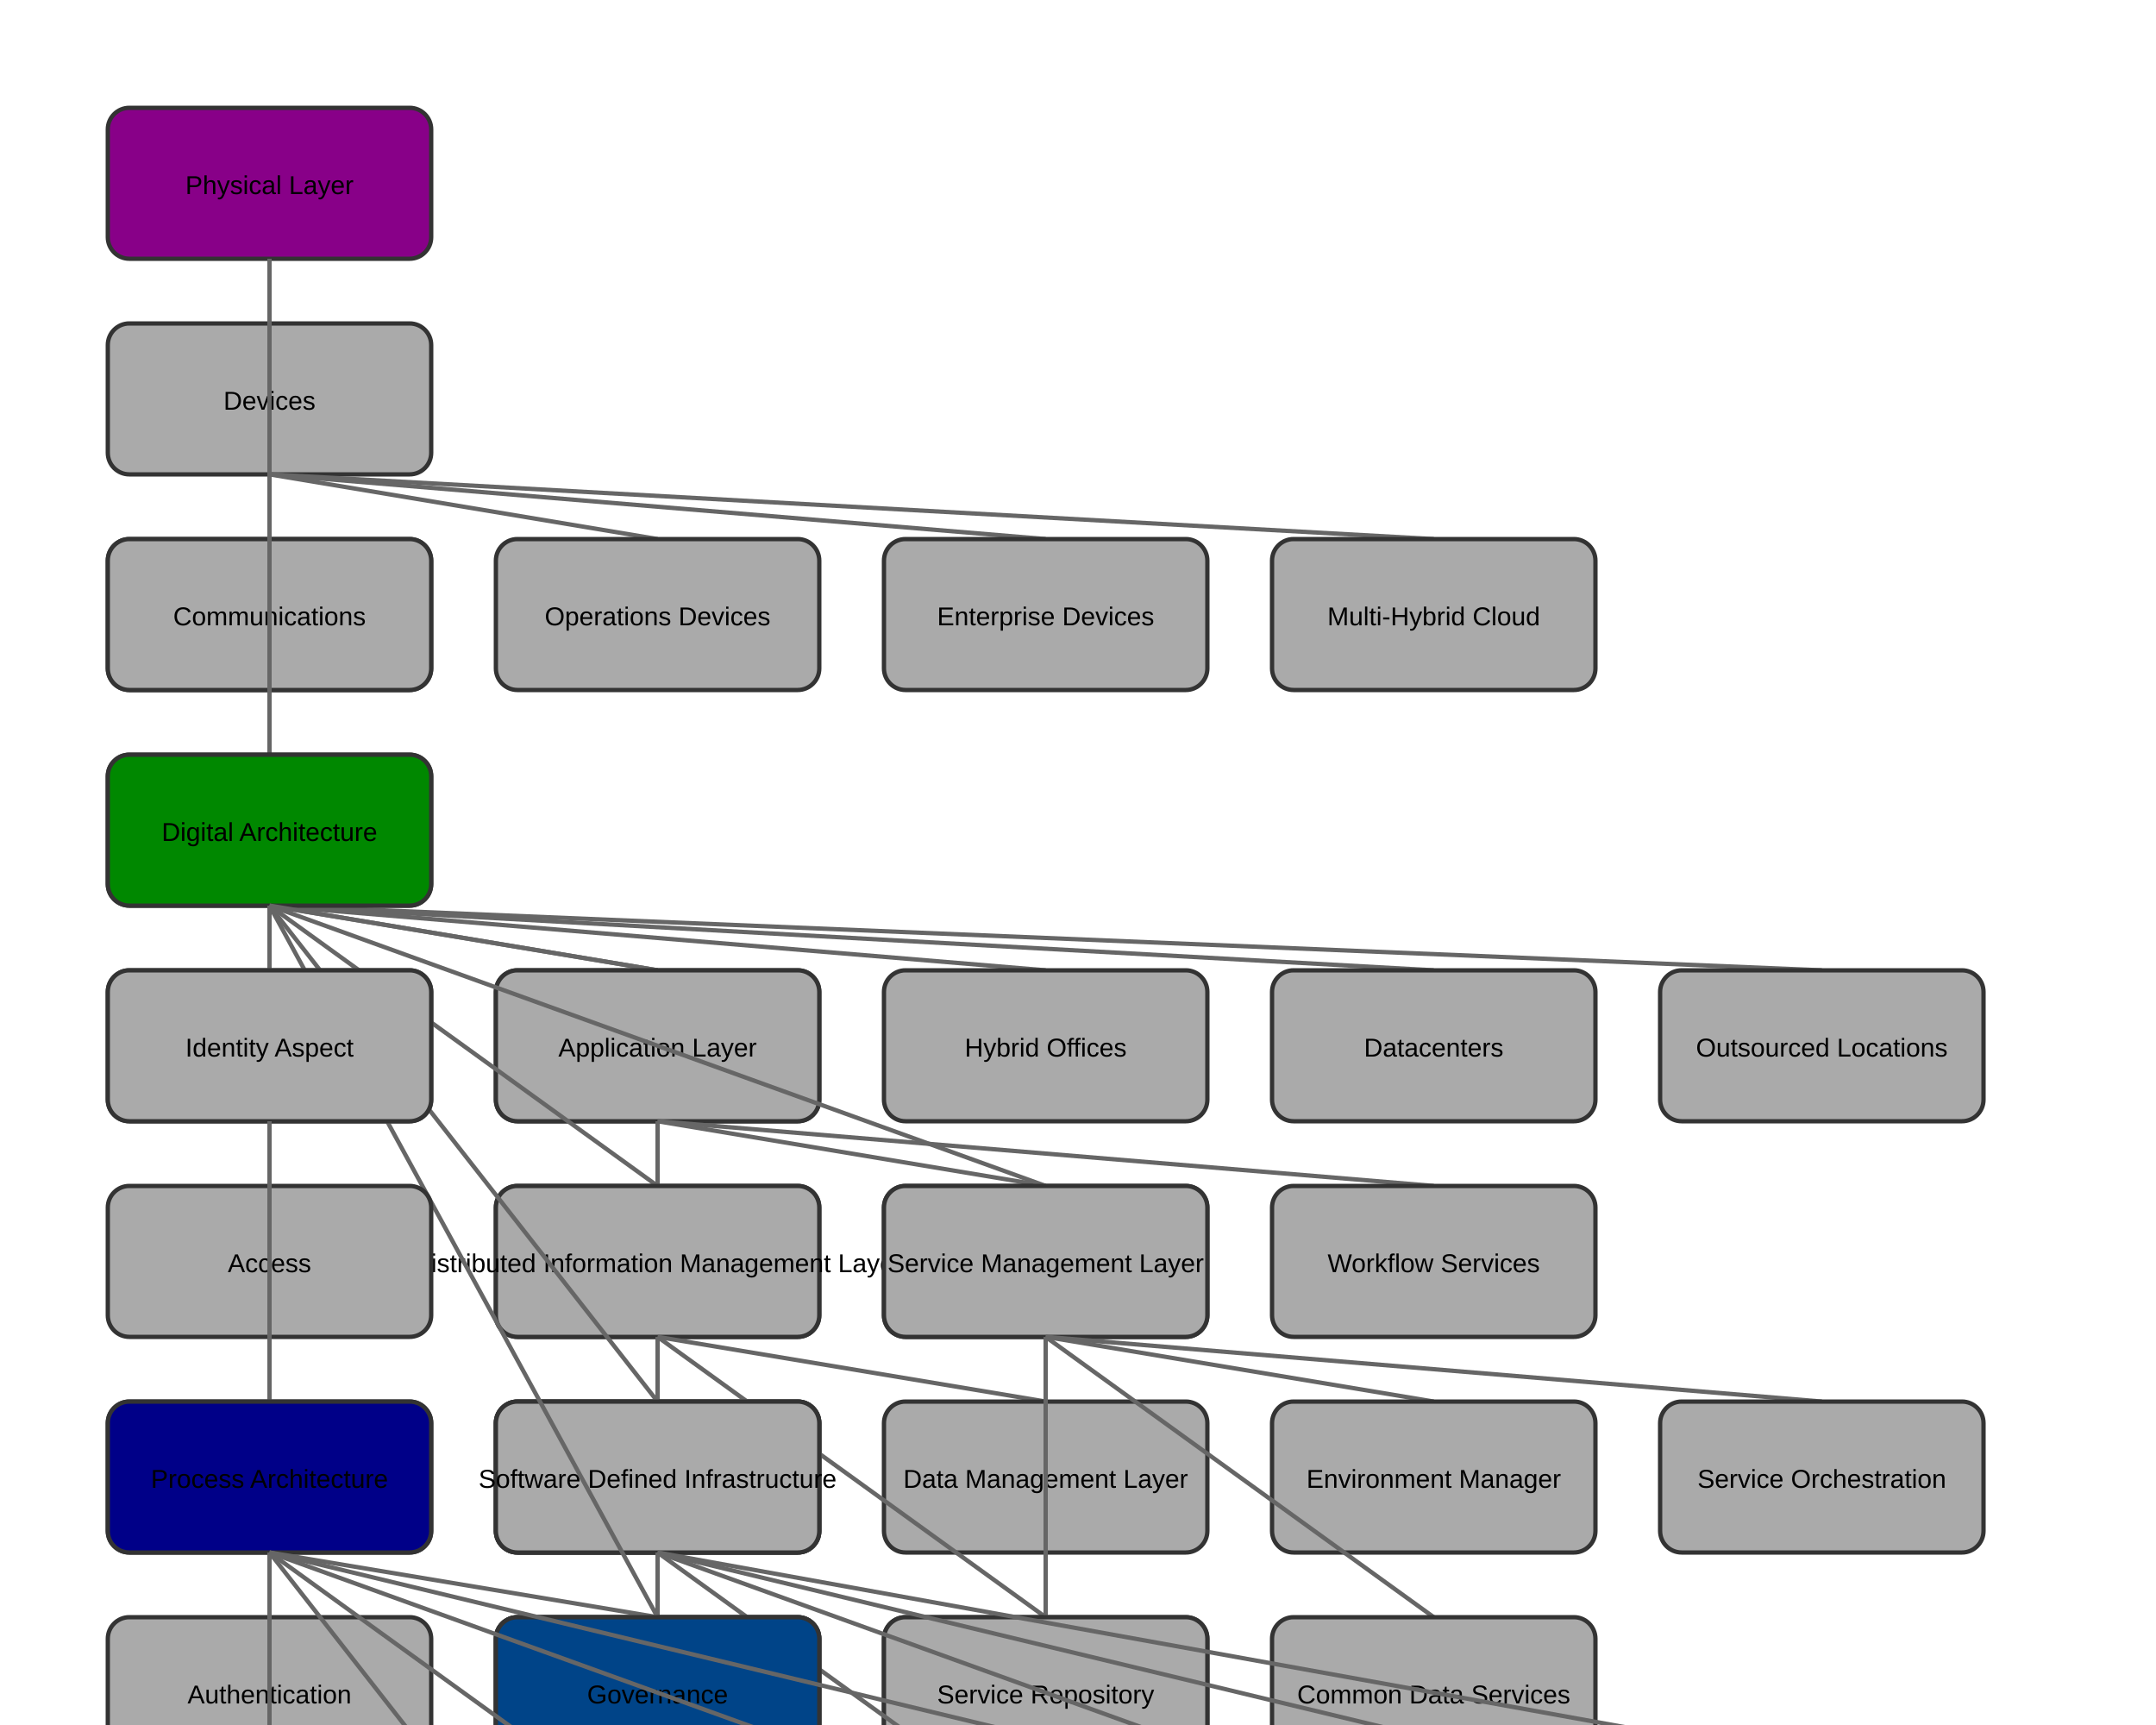
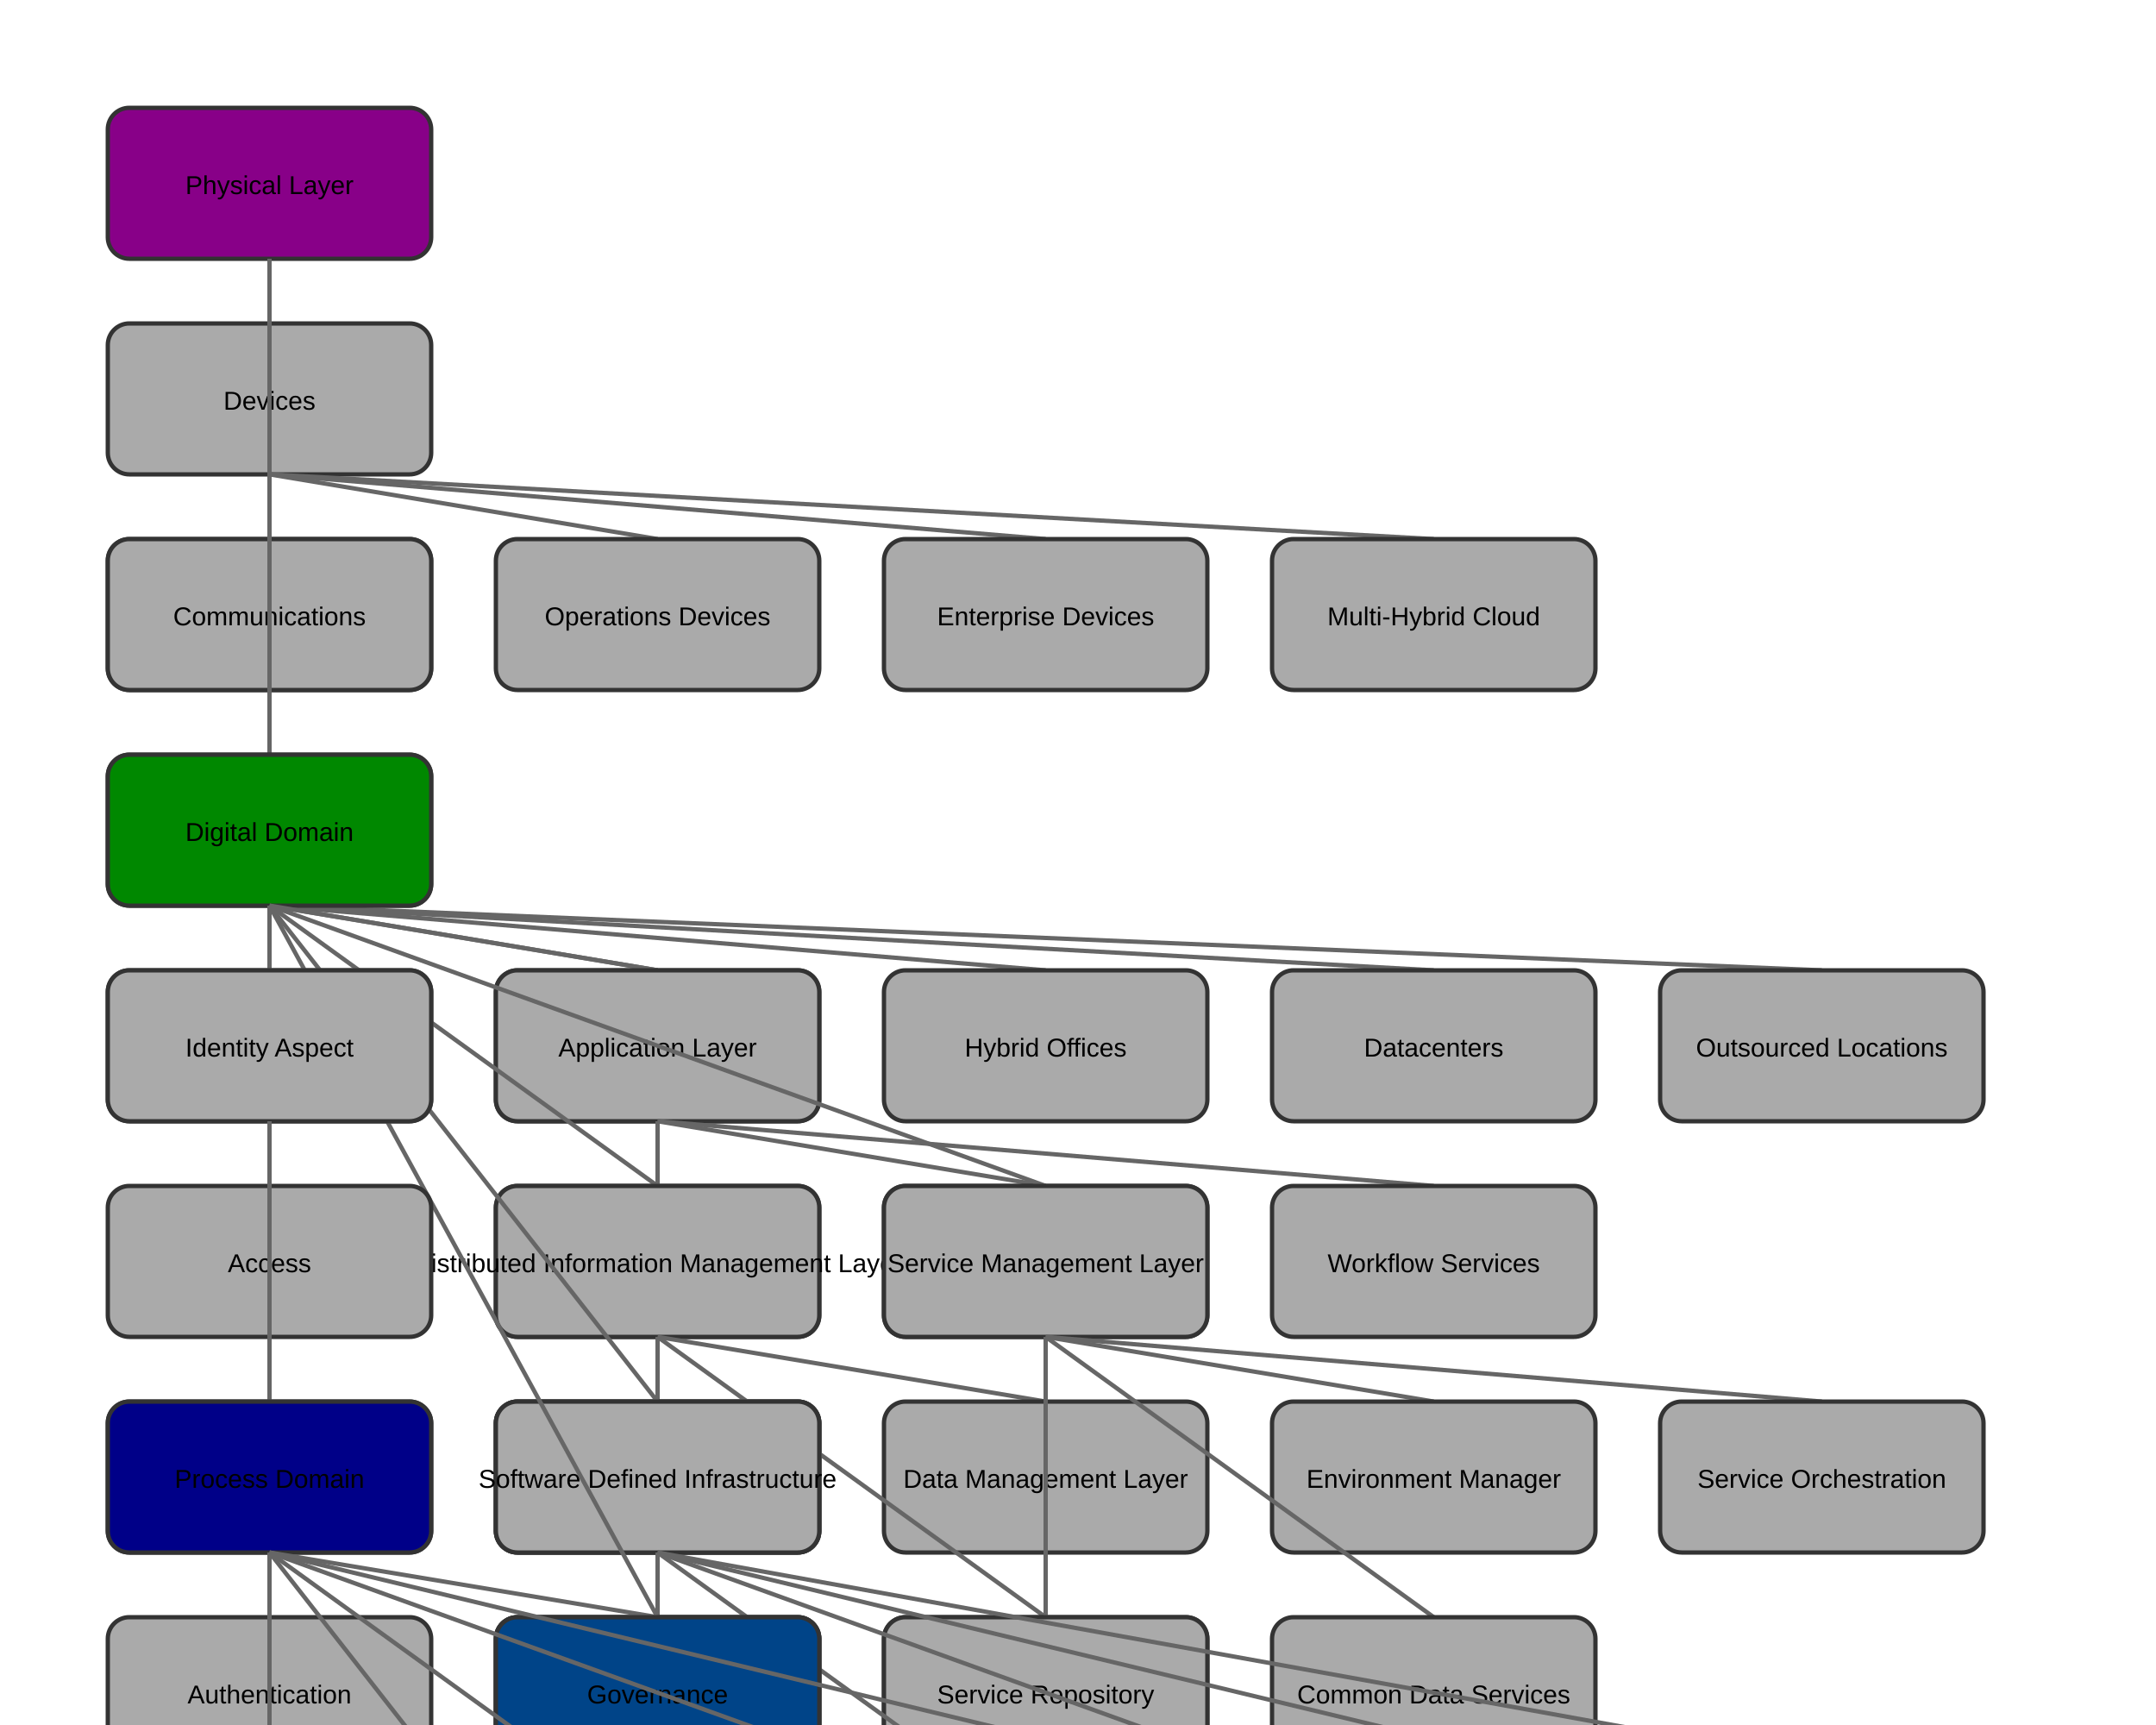
<svg xmlns="http://www.w3.org/2000/svg" width="1000" height="800" viewBox="0 0 1000 800" style="font-family: Arial, sans-serif;">
  <rect width="100%" height="100%" fill="white" />
  <rect x="50" y="50" width="150" height="70" fill="#880088" stroke="#333333" stroke-width="2" rx="10" ry="10" />
  <text x="125" y="90" fill="black" font-size="12" text-anchor="middle">Physical Layer</text>
  <line x1="125" y1="120" x2="125" y2="150" stroke="#666666" stroke-width="2" />
  <rect x="50" y="150" width="150" height="70" fill="#AAAAAA" stroke="#333333" stroke-width="2" rx="10" ry="10" />
  <text x="125" y="190" fill="black" font-size="12" text-anchor="middle">Devices</text>
  <line x1="125" y1="220" x2="125" y2="250" stroke="#666666" stroke-width="2" />
  <rect x="50" y="250" width="150" height="70" fill="#AAAAAA" stroke="#333333" stroke-width="2" rx="10" ry="10" />
  <text x="125" y="290" fill="black" font-size="12" text-anchor="middle">Dynamic Edge Devices</text>
  <line x1="125" y1="220" x2="305" y2="250" stroke="#666666" stroke-width="2" />
  <rect x="230" y="250" width="150" height="70" fill="#AAAAAA" stroke="#333333" stroke-width="2" rx="10" ry="10" />
  <text x="305" y="290" fill="black" font-size="12" text-anchor="middle">Operations Devices</text>
  <line x1="125" y1="220" x2="485" y2="250" stroke="#666666" stroke-width="2" />
  <rect x="410" y="250" width="150" height="70" fill="#AAAAAA" stroke="#333333" stroke-width="2" rx="10" ry="10" />
  <text x="485" y="290" fill="black" font-size="12" text-anchor="middle">Enterprise Devices</text>
  <line x1="125" y1="220" x2="665" y2="250" stroke="#666666" stroke-width="2" />
  <rect x="590" y="250" width="150" height="70" fill="#AAAAAA" stroke="#333333" stroke-width="2" rx="10" ry="10" />
  <text x="665" y="290" fill="black" font-size="12" text-anchor="middle">Multi-Hybrid Cloud</text>
  <line x1="125" y1="120" x2="125" y2="250" stroke="#666666" stroke-width="2" />
  <rect x="50" y="250" width="150" height="70" fill="#AAAAAA" stroke="#333333" stroke-width="2" rx="10" ry="10" />
  <text x="125" y="290" fill="black" font-size="12" text-anchor="middle">Communications</text>
  <line x1="125" y1="120" x2="125" y2="350" stroke="#666666" stroke-width="2" />
  <rect x="50" y="350" width="150" height="70" fill="#AAAAAA" stroke="#333333" stroke-width="2" rx="10" ry="10" />
  <text x="125" y="390" fill="black" font-size="12" text-anchor="middle">Locations</text>
  <line x1="125" y1="420" x2="125" y2="450" stroke="#666666" stroke-width="2" />
  <rect x="50" y="450" width="150" height="70" fill="#AAAAAA" stroke="#333333" stroke-width="2" rx="10" ry="10" />
  <text x="125" y="490" fill="black" font-size="12" text-anchor="middle">Dynamic Locations</text>
  <line x1="125" y1="420" x2="305" y2="450" stroke="#666666" stroke-width="2" />
  <rect x="230" y="450" width="150" height="70" fill="#AAAAAA" stroke="#333333" stroke-width="2" rx="10" ry="10" />
  <text x="305" y="490" fill="black" font-size="12" text-anchor="middle">Operations Locations</text>
  <line x1="125" y1="420" x2="485" y2="450" stroke="#666666" stroke-width="2" />
  <rect x="410" y="450" width="150" height="70" fill="#AAAAAA" stroke="#333333" stroke-width="2" rx="10" ry="10" />
  <text x="485" y="490" fill="black" font-size="12" text-anchor="middle">Hybrid Offices</text>
  <line x1="125" y1="420" x2="665" y2="450" stroke="#666666" stroke-width="2" />
  <rect x="590" y="450" width="150" height="70" fill="#AAAAAA" stroke="#333333" stroke-width="2" rx="10" ry="10" />
  <text x="665" y="490" fill="black" font-size="12" text-anchor="middle">Datacenters</text>
  <line x1="125" y1="420" x2="845" y2="450" stroke="#666666" stroke-width="2" />
  <rect x="770" y="450" width="150" height="70" fill="#AAAAAA" stroke="#333333" stroke-width="2" rx="10" ry="10" />
  <text x="845" y="490" fill="black" font-size="12" text-anchor="middle">Outsourced Locations</text>
  <rect x="50" y="350" width="150" height="70" fill="#008800" stroke="#333333" stroke-width="2" rx="10" ry="10" />
-   <text x="125" y="390" fill="black" font-size="12" text-anchor="middle">Digital Architecture</text>
+   <text x="125" y="390" fill="black" font-size="12" text-anchor="middle">Digital Domain</text>
  <line x1="125" y1="420" x2="305" y2="450" stroke="#666666" stroke-width="2" />
  <rect x="230" y="450" width="150" height="70" fill="#AAAAAA" stroke="#333333" stroke-width="2" rx="10" ry="10" />
  <text x="305" y="490" fill="black" font-size="12" text-anchor="middle">Application Layer</text>
  <line x1="305" y1="520" x2="305" y2="550" stroke="#666666" stroke-width="2" />
  <rect x="230" y="550" width="150" height="70" fill="#AAAAAA" stroke="#333333" stroke-width="2" rx="10" ry="10" />
  <text x="305" y="590" fill="black" font-size="12" text-anchor="middle">Analytics Services</text>
  <line x1="305" y1="520" x2="485" y2="550" stroke="#666666" stroke-width="2" />
  <rect x="410" y="550" width="150" height="70" fill="#AAAAAA" stroke="#333333" stroke-width="2" rx="10" ry="10" />
  <text x="485" y="590" fill="black" font-size="12" text-anchor="middle">AI ML Services</text>
  <line x1="305" y1="520" x2="665" y2="550" stroke="#666666" stroke-width="2" />
  <rect x="590" y="550" width="150" height="70" fill="#AAAAAA" stroke="#333333" stroke-width="2" rx="10" ry="10" />
  <text x="665" y="590" fill="black" font-size="12" text-anchor="middle">Workflow Services</text>
  <line x1="305" y1="520" x2="305" y2="650" stroke="#666666" stroke-width="2" />
  <rect x="230" y="650" width="150" height="70" fill="#AAAAAA" stroke="#333333" stroke-width="2" rx="10" ry="10" />
  <text x="305" y="690" fill="black" font-size="12" text-anchor="middle">Developer Services</text>
  <line x1="125" y1="420" x2="305" y2="550" stroke="#666666" stroke-width="2" />
  <rect x="230" y="550" width="150" height="70" fill="#AAAAAA" stroke="#333333" stroke-width="2" rx="10" ry="10" />
  <text x="305" y="590" fill="black" font-size="12" text-anchor="middle">Distributed Information Management Layer
    </text>
  <line x1="305" y1="620" x2="305" y2="650" stroke="#666666" stroke-width="2" />
  <rect x="230" y="650" width="150" height="70" fill="#AAAAAA" stroke="#333333" stroke-width="2" rx="10" ry="10" />
  <text x="305" y="690" fill="black" font-size="12" text-anchor="middle">Data Definition Framework</text>
  <line x1="305" y1="620" x2="485" y2="650" stroke="#666666" stroke-width="2" />
  <rect x="410" y="650" width="150" height="70" fill="#AAAAAA" stroke="#333333" stroke-width="2" rx="10" ry="10" />
  <text x="485" y="690" fill="black" font-size="12" text-anchor="middle">Data Management Layer</text>
  <line x1="305" y1="620" x2="485" y2="750" stroke="#666666" stroke-width="2" />
  <rect x="410" y="750" width="150" height="70" fill="#AAAAAA" stroke="#333333" stroke-width="2" rx="10" ry="10" />
  <text x="485" y="790" fill="black" font-size="12" text-anchor="middle">Common Data Services</text>
  <line x1="125" y1="420" x2="485" y2="550" stroke="#666666" stroke-width="2" />
  <rect x="410" y="550" width="150" height="70" fill="#AAAAAA" stroke="#333333" stroke-width="2" rx="10" ry="10" />
  <text x="485" y="590" fill="black" font-size="12" text-anchor="middle">Service Management Layer</text>
  <line x1="485" y1="620" x2="485" y2="750" stroke="#666666" stroke-width="2" />
  <rect x="410" y="750" width="150" height="70" fill="#AAAAAA" stroke="#333333" stroke-width="2" rx="10" ry="10" />
  <text x="485" y="790" fill="black" font-size="12" text-anchor="middle">Service Repository</text>
  <line x1="485" y1="620" x2="665" y2="650" stroke="#666666" stroke-width="2" />
  <rect x="590" y="650" width="150" height="70" fill="#AAAAAA" stroke="#333333" stroke-width="2" rx="10" ry="10" />
  <text x="665" y="690" fill="black" font-size="12" text-anchor="middle">Environment Manager</text>
  <line x1="485" y1="620" x2="845" y2="650" stroke="#666666" stroke-width="2" />
  <rect x="770" y="650" width="150" height="70" fill="#AAAAAA" stroke="#333333" stroke-width="2" rx="10" ry="10" />
  <text x="845" y="690" fill="black" font-size="12" text-anchor="middle">Service Orchestration</text>
  <line x1="485" y1="620" x2="665" y2="750" stroke="#666666" stroke-width="2" />
  <rect x="590" y="750" width="150" height="70" fill="#AAAAAA" stroke="#333333" stroke-width="2" rx="10" ry="10" />
  <text x="665" y="790" fill="black" font-size="12" text-anchor="middle">Common Data Services</text>
  <line x1="125" y1="420" x2="305" y2="650" stroke="#666666" stroke-width="2" />
  <rect x="230" y="650" width="150" height="70" fill="#AAAAAA" stroke="#333333" stroke-width="2" rx="10" ry="10" />
  <text x="305" y="690" fill="black" font-size="12" text-anchor="middle">Software Defined Infrastructure</text>
  <line x1="305" y1="720" x2="305" y2="750" stroke="#666666" stroke-width="2" />
  <rect x="230" y="750" width="150" height="70" fill="#AAAAAA" stroke="#333333" stroke-width="2" rx="10" ry="10" />
  <text x="305" y="790" fill="black" font-size="12" text-anchor="middle">Orchestration</text>
  <line x1="305" y1="720" x2="305" y2="850" stroke="#666666" stroke-width="2" />
  <rect x="230" y="850" width="150" height="70" fill="#AAAAAA" stroke="#333333" stroke-width="2" rx="10" ry="10" />
  <text x="305" y="890" fill="black" font-size="12" text-anchor="middle">Compute</text>
  <line x1="305" y1="720" x2="485" y2="850" stroke="#666666" stroke-width="2" />
  <rect x="410" y="850" width="150" height="70" fill="#AAAAAA" stroke="#333333" stroke-width="2" rx="10" ry="10" />
  <text x="485" y="890" fill="black" font-size="12" text-anchor="middle">Storage</text>
  <line x1="305" y1="720" x2="665" y2="850" stroke="#666666" stroke-width="2" />
  <rect x="590" y="850" width="150" height="70" fill="#AAAAAA" stroke="#333333" stroke-width="2" rx="10" ry="10" />
  <text x="665" y="890" fill="black" font-size="12" text-anchor="middle">Network</text>
  <line x1="305" y1="720" x2="845" y2="850" stroke="#666666" stroke-width="2" />
  <rect x="770" y="850" width="150" height="70" fill="#AAAAAA" stroke="#333333" stroke-width="2" rx="10" ry="10" />
  <text x="845" y="890" fill="black" font-size="12" text-anchor="middle">Accelerators</text>
  <line x1="305" y1="720" x2="1025" y2="850" stroke="#666666" stroke-width="2" />
  <rect x="950" y="850" width="150" height="70" fill="#AAAAAA" stroke="#333333" stroke-width="2" rx="10" ry="10" />
  <text x="1025" y="890" fill="black" font-size="12" text-anchor="middle">Security</text>
  <line x1="125" y1="420" x2="305" y2="750" stroke="#666666" stroke-width="2" />
  <rect x="230" y="750" width="150" height="70" fill="#AAAAAA" stroke="#333333" stroke-width="2" rx="10" ry="10" />
  <text x="305" y="790" fill="black" font-size="12" text-anchor="middle">Physical Layer</text>
  <line x1="305" y1="820" x2="305" y2="850" stroke="#666666" stroke-width="2" />
  <rect x="230" y="850" width="150" height="70" fill="#AAAAAA" stroke="#333333" stroke-width="2" rx="10" ry="10" />
  <text x="305" y="890" fill="black" font-size="12" text-anchor="middle">IoT Devices</text>
  <line x1="305" y1="820" x2="485" y2="850" stroke="#666666" stroke-width="2" />
  <rect x="410" y="850" width="150" height="70" fill="#AAAAAA" stroke="#333333" stroke-width="2" rx="10" ry="10" />
  <text x="485" y="890" fill="black" font-size="12" text-anchor="middle">OT Devices</text>
  <line x1="305" y1="820" x2="665" y2="850" stroke="#666666" stroke-width="2" />
  <rect x="590" y="850" width="150" height="70" fill="#AAAAAA" stroke="#333333" stroke-width="2" rx="10" ry="10" />
  <text x="665" y="890" fill="black" font-size="12" text-anchor="middle">Mobile Devices</text>
  <line x1="305" y1="820" x2="845" y2="850" stroke="#666666" stroke-width="2" />
  <rect x="770" y="850" width="150" height="70" fill="#AAAAAA" stroke="#333333" stroke-width="2" rx="10" ry="10" />
  <text x="845" y="890" fill="black" font-size="12" text-anchor="middle">Labtops and Desktops</text>
  <line x1="305" y1="820" x2="305" y2="950" stroke="#666666" stroke-width="2" />
  <rect x="230" y="950" width="150" height="70" fill="#AAAAAA" stroke="#333333" stroke-width="2" rx="10" ry="10" />
  <text x="305" y="990" fill="black" font-size="12" text-anchor="middle">Datacenter Devices</text>
  <line x1="305" y1="820" x2="485" y2="950" stroke="#666666" stroke-width="2" />
  <rect x="410" y="950" width="150" height="70" fill="#AAAAAA" stroke="#333333" stroke-width="2" rx="10" ry="10" />
  <text x="485" y="990" fill="black" font-size="12" text-anchor="middle">Private Cloud</text>
  <line x1="305" y1="820" x2="665" y2="950" stroke="#666666" stroke-width="2" />
  <rect x="590" y="950" width="150" height="70" fill="#AAAAAA" stroke="#333333" stroke-width="2" rx="10" ry="10" />
  <text x="665" y="990" fill="black" font-size="12" text-anchor="middle">Public Cloud</text>
  <line x1="125" y1="420" x2="125" y2="450" stroke="#666666" stroke-width="2" />
  <rect x="50" y="450" width="150" height="70" fill="#AAAAAA" stroke="#333333" stroke-width="2" rx="10" ry="10" />
  <text x="125" y="490" fill="black" font-size="12" text-anchor="middle">Identity Aspect</text>
  <line x1="125" y1="520" x2="125" y2="550" stroke="#666666" stroke-width="2" />
  <rect x="50" y="550" width="150" height="70" fill="#AAAAAA" stroke="#333333" stroke-width="2" rx="10" ry="10" />
  <text x="125" y="590" fill="black" font-size="12" text-anchor="middle">Access</text>
  <line x1="125" y1="520" x2="125" y2="650" stroke="#666666" stroke-width="2" />
  <rect x="50" y="650" width="150" height="70" fill="#AAAAAA" stroke="#333333" stroke-width="2" rx="10" ry="10" />
  <text x="125" y="690" fill="black" font-size="12" text-anchor="middle">Authorization</text>
  <line x1="125" y1="520" x2="125" y2="750" stroke="#666666" stroke-width="2" />
  <rect x="50" y="750" width="150" height="70" fill="#AAAAAA" stroke="#333333" stroke-width="2" rx="10" ry="10" />
  <text x="125" y="790" fill="black" font-size="12" text-anchor="middle">Authentication</text>
  <line x1="125" y1="520" x2="125" y2="850" stroke="#666666" stroke-width="2" />
  <rect x="50" y="850" width="150" height="70" fill="#AAAAAA" stroke="#333333" stroke-width="2" rx="10" ry="10" />
  <text x="125" y="890" fill="black" font-size="12" text-anchor="middle">Key Management</text>
  <rect x="50" y="650" width="150" height="70" fill="#000088" stroke="#333333" stroke-width="2" rx="10" ry="10" />
-   <text x="125" y="690" fill="black" font-size="12" text-anchor="middle">Process Architecture</text>
+   <text x="125" y="690" fill="black" font-size="12" text-anchor="middle">Process Domain</text>
  <line x1="125" y1="720" x2="305" y2="750" stroke="#666666" stroke-width="2" />
  <rect x="230" y="750" width="150" height="70" fill="#004488" stroke="#333333" stroke-width="2" rx="10" ry="10" />
  <text x="305" y="790" fill="black" font-size="12" text-anchor="middle">Governance</text>
  <line x1="305" y1="820" x2="305" y2="850" stroke="#666666" stroke-width="2" />
  <rect x="230" y="850" width="150" height="70" fill="#0066cc" stroke="#333333" stroke-width="2" rx="10" ry="10" />
  <text x="305" y="890" fill="black" font-size="12" text-anchor="middle">Policy Development</text>
  <line x1="305" y1="820" x2="485" y2="850" stroke="#666666" stroke-width="2" />
  <rect x="410" y="850" width="150" height="70" fill="#0066cc" stroke="#333333" stroke-width="2" rx="10" ry="10" />
  <text x="485" y="890" fill="black" font-size="12" text-anchor="middle">Legislative Compliance</text>
  <line x1="305" y1="820" x2="665" y2="850" stroke="#666666" stroke-width="2" />
  <rect x="590" y="850" width="150" height="70" fill="#0066cc" stroke="#333333" stroke-width="2" rx="10" ry="10" />
  <text x="665" y="890" fill="black" font-size="12" text-anchor="middle">Ethics and Integrity</text>
  <line x1="305" y1="820" x2="305" y2="950" stroke="#666666" stroke-width="2" />
  <rect x="230" y="950" width="150" height="70" fill="#0066cc" stroke="#333333" stroke-width="2" rx="10" ry="10" />
  <text x="305" y="990" fill="black" font-size="12" text-anchor="middle">Audit and Oversight</text>
  <line x1="305" y1="820" x2="485" y2="950" stroke="#666666" stroke-width="2" />
  <rect x="410" y="950" width="150" height="70" fill="#0066cc" stroke="#333333" stroke-width="2" rx="10" ry="10" />
  <text x="485" y="990" fill="black" font-size="12" text-anchor="middle">Transparency and Accountability</text>
  <line x1="305" y1="820" x2="665" y2="950" stroke="#666666" stroke-width="2" />
  <rect x="590" y="950" width="150" height="70" fill="#0066cc" stroke="#333333" stroke-width="2" rx="10" ry="10" />
  <text x="665" y="990" fill="black" font-size="12" text-anchor="middle">Data Governance</text>
  <line x1="305" y1="820" x2="305" y2="1050" stroke="#666666" stroke-width="2" />
  <rect x="230" y="1050" width="150" height="70" fill="#0066cc" stroke="#333333" stroke-width="2" rx="10" ry="10" />
  <text x="305" y="1090" fill="black" font-size="12" text-anchor="middle">Legal Services</text>
  <line x1="125" y1="720" x2="125" y2="850" stroke="#666666" stroke-width="2" />
  <rect x="50" y="850" width="150" height="70" fill="#004488" stroke="#333333" stroke-width="2" rx="10" ry="10" />
  <text x="125" y="890" fill="black" font-size="12" text-anchor="middle">Mission Vision</text>
  <line x1="125" y1="920" x2="125" y2="950" stroke="#666666" stroke-width="2" />
  <rect x="50" y="950" width="150" height="70" fill="#0066cc" stroke="#333333" stroke-width="2" rx="10" ry="10" />
  <text x="125" y="990" fill="black" font-size="12" text-anchor="middle">Vision Formulation</text>
  <line x1="125" y1="920" x2="305" y2="950" stroke="#666666" stroke-width="2" />
  <rect x="230" y="950" width="150" height="70" fill="#0066cc" stroke="#333333" stroke-width="2" rx="10" ry="10" />
  <text x="305" y="990" fill="black" font-size="12" text-anchor="middle">Strategy Management</text>
  <line x1="125" y1="920" x2="125" y2="1050" stroke="#666666" stroke-width="2" />
  <rect x="50" y="1050" width="150" height="70" fill="#0066cc" stroke="#333333" stroke-width="2" rx="10" ry="10" />
  <text x="125" y="1090" fill="black" font-size="12" text-anchor="middle">Mission Definition</text>
  <line x1="125" y1="920" x2="305" y2="1050" stroke="#666666" stroke-width="2" />
  <rect x="230" y="1050" width="150" height="70" fill="#0066cc" stroke="#333333" stroke-width="2" rx="10" ry="10" />
  <text x="305" y="1090" fill="black" font-size="12" text-anchor="middle">Goal Setting and Alignment</text>
  <line x1="125" y1="720" x2="305" y2="850" stroke="#666666" stroke-width="2" />
  <rect x="230" y="850" width="150" height="70" fill="#004488" stroke="#333333" stroke-width="2" rx="10" ry="10" />
  <text x="305" y="890" fill="black" font-size="12" text-anchor="middle">Strategy</text>
  <line x1="305" y1="920" x2="305" y2="950" stroke="#666666" stroke-width="2" />
  <rect x="230" y="950" width="150" height="70" fill="#0066cc" stroke="#333333" stroke-width="2" rx="10" ry="10" />
  <text x="305" y="990" fill="black" font-size="12" text-anchor="middle">Vision Formulation</text>
  <line x1="305" y1="920" x2="485" y2="950" stroke="#666666" stroke-width="2" />
  <rect x="410" y="950" width="150" height="70" fill="#0066cc" stroke="#333333" stroke-width="2" rx="10" ry="10" />
  <text x="485" y="990" fill="black" font-size="12" text-anchor="middle">Strategic Planning</text>
  <line x1="305" y1="920" x2="665" y2="950" stroke="#666666" stroke-width="2" />
  <rect x="590" y="950" width="150" height="70" fill="#0066cc" stroke="#333333" stroke-width="2" rx="10" ry="10" />
  <text x="665" y="990" fill="black" font-size="12" text-anchor="middle">Public Policy Analysis</text>
  <line x1="305" y1="920" x2="305" y2="1050" stroke="#666666" stroke-width="2" />
  <rect x="230" y="1050" width="150" height="70" fill="#0066cc" stroke="#333333" stroke-width="2" rx="10" ry="10" />
  <text x="305" y="1090" fill="black" font-size="12" text-anchor="middle">Program Evaluation</text>
  <line x1="305" y1="920" x2="485" y2="1050" stroke="#666666" stroke-width="2" />
  <rect x="410" y="1050" width="150" height="70" fill="#0066cc" stroke="#333333" stroke-width="2" rx="10" ry="10" />
  <text x="485" y="1090" fill="black" font-size="12" text-anchor="middle">Resource Allocation</text>
  <line x1="305" y1="920" x2="665" y2="1050" stroke="#666666" stroke-width="2" />
  <rect x="590" y="1050" width="150" height="70" fill="#0066cc" stroke="#333333" stroke-width="2" rx="10" ry="10" />
  <text x="665" y="1090" fill="black" font-size="12" text-anchor="middle">Performance Measurement</text>
  <line x1="125" y1="720" x2="485" y2="850" stroke="#666666" stroke-width="2" />
  <rect x="410" y="850" width="150" height="70" fill="#004488" stroke="#333333" stroke-width="2" rx="10" ry="10" />
  <text x="485" y="890" fill="black" font-size="12" text-anchor="middle">Innovation New Capability</text>
  <line x1="485" y1="920" x2="485" y2="950" stroke="#666666" stroke-width="2" />
  <rect x="410" y="950" width="150" height="70" fill="#0066cc" stroke="#333333" stroke-width="2" rx="10" ry="10" />
  <text x="485" y="990" fill="black" font-size="12" text-anchor="middle">Ideation Processes</text>
  <line x1="485" y1="920" x2="665" y2="950" stroke="#666666" stroke-width="2" />
  <rect x="590" y="950" width="150" height="70" fill="#0066cc" stroke="#333333" stroke-width="2" rx="10" ry="10" />
  <text x="665" y="990" fill="black" font-size="12" text-anchor="middle">Research and Development</text>
  <line x1="485" y1="920" x2="845" y2="950" stroke="#666666" stroke-width="2" />
  <rect x="770" y="950" width="150" height="70" fill="#0066cc" stroke="#333333" stroke-width="2" rx="10" ry="10" />
  <text x="845" y="990" fill="black" font-size="12" text-anchor="middle">Develop Digital Services Process</text>
  <line x1="485" y1="920" x2="485" y2="1050" stroke="#666666" stroke-width="2" />
  <rect x="410" y="1050" width="150" height="70" fill="#0066cc" stroke="#333333" stroke-width="2" rx="10" ry="10" />
  <text x="485" y="1090" fill="black" font-size="12" text-anchor="middle">Process Improvement</text>
  <line x1="485" y1="920" x2="665" y2="1050" stroke="#666666" stroke-width="2" />
  <rect x="590" y="1050" width="150" height="70" fill="#0066cc" stroke="#333333" stroke-width="2" rx="10" ry="10" />
  <text x="665" y="1090" fill="black" font-size="12" text-anchor="middle">Partnerships Processes</text>
  <line x1="485" y1="920" x2="845" y2="1050" stroke="#666666" stroke-width="2" />
  <rect x="770" y="1050" width="150" height="70" fill="#0066cc" stroke="#333333" stroke-width="2" rx="10" ry="10" />
  <text x="845" y="1090" fill="black" font-size="12" text-anchor="middle">Citizen Engagement</text>
  <line x1="485" y1="920" x2="485" y2="1150" stroke="#666666" stroke-width="2" />
  <rect x="410" y="1150" width="150" height="70" fill="#0066cc" stroke="#333333" stroke-width="2" rx="10" ry="10" />
  <text x="485" y="1190" fill="black" font-size="12" text-anchor="middle">PR and Marketing</text>
  <line x1="485" y1="920" x2="665" y2="1150" stroke="#666666" stroke-width="2" />
  <rect x="590" y="1150" width="150" height="70" fill="#0066cc" stroke="#333333" stroke-width="2" rx="10" ry="10" />
  <text x="665" y="1190" fill="black" font-size="12" text-anchor="middle">Revenue Acceleration</text>
  <line x1="125" y1="720" x2="665" y2="850" stroke="#666666" stroke-width="2" />
  <rect x="590" y="850" width="150" height="70" fill="#004488" stroke="#333333" stroke-width="2" rx="10" ry="10" />
  <text x="665" y="890" fill="black" font-size="12" text-anchor="middle">Operational and Delivery</text>
  <line x1="665" y1="920" x2="665" y2="950" stroke="#666666" stroke-width="2" />
  <rect x="590" y="950" width="150" height="70" fill="#0066cc" stroke="#333333" stroke-width="2" rx="10" ry="10" />
  <text x="665" y="990" fill="black" font-size="12" text-anchor="middle">Service Delivery</text>
  <line x1="665" y1="920" x2="845" y2="950" stroke="#666666" stroke-width="2" />
  <rect x="770" y="950" width="150" height="70" fill="#0066cc" stroke="#333333" stroke-width="2" rx="10" ry="10" />
  <text x="845" y="990" fill="black" font-size="12" text-anchor="middle">Monitoring Processes</text>
  <line x1="665" y1="920" x2="1025" y2="950" stroke="#666666" stroke-width="2" />
  <rect x="950" y="950" width="150" height="70" fill="#0066cc" stroke="#333333" stroke-width="2" rx="10" ry="10" />
  <text x="1025" y="990" fill="black" font-size="12" text-anchor="middle">Service Maintenance</text>
  <line x1="665" y1="920" x2="665" y2="1050" stroke="#666666" stroke-width="2" />
  <rect x="590" y="1050" width="150" height="70" fill="#0066cc" stroke="#333333" stroke-width="2" rx="10" ry="10" />
  <text x="665" y="1090" fill="black" font-size="12" text-anchor="middle">Operational Technology Management</text>
  <line x1="665" y1="920" x2="845" y2="1050" stroke="#666666" stroke-width="2" />
  <rect x="770" y="1050" width="150" height="70" fill="#0066cc" stroke="#333333" stroke-width="2" rx="10" ry="10" />
  <text x="845" y="1090" fill="black" font-size="12" text-anchor="middle">Manufacturing Processes</text>
  <line x1="665" y1="920" x2="1025" y2="1050" stroke="#666666" stroke-width="2" />
  <rect x="950" y="1050" width="150" height="70" fill="#0066cc" stroke="#333333" stroke-width="2" rx="10" ry="10" />
  <text x="1025" y="1090" fill="black" font-size="12" text-anchor="middle">Business Continuity Disaster Recovery
    </text>
  <line x1="665" y1="920" x2="665" y2="1150" stroke="#666666" stroke-width="2" />
  <rect x="590" y="1150" width="150" height="70" fill="#0066cc" stroke="#333333" stroke-width="2" rx="10" ry="10" />
  <text x="665" y="1190" fill="black" font-size="12" text-anchor="middle">Data Operations Management</text>
  <line x1="125" y1="720" x2="305" y2="950" stroke="#666666" stroke-width="2" />
  <rect x="230" y="950" width="150" height="70" fill="#004488" stroke="#333333" stroke-width="2" rx="10" ry="10" />
  <text x="305" y="990" fill="black" font-size="12" text-anchor="middle">Risk Management</text>
  <line x1="305" y1="1020" x2="305" y2="1050" stroke="#666666" stroke-width="2" />
  <rect x="230" y="1050" width="150" height="70" fill="#0066cc" stroke="#333333" stroke-width="2" rx="10" ry="10" />
  <text x="305" y="1090" fill="black" font-size="12" text-anchor="middle">Risk Identification</text>
  <line x1="305" y1="1020" x2="485" y2="1050" stroke="#666666" stroke-width="2" />
  <rect x="410" y="1050" width="150" height="70" fill="#0066cc" stroke="#333333" stroke-width="2" rx="10" ry="10" />
  <text x="485" y="1090" fill="black" font-size="12" text-anchor="middle">Risk Analysis</text>
  <line x1="305" y1="1020" x2="665" y2="1050" stroke="#666666" stroke-width="2" />
  <rect x="590" y="1050" width="150" height="70" fill="#0066cc" stroke="#333333" stroke-width="2" rx="10" ry="10" />
  <text x="665" y="1090" fill="black" font-size="12" text-anchor="middle">Mitigation Planning</text>
  <line x1="305" y1="1020" x2="305" y2="1150" stroke="#666666" stroke-width="2" />
  <rect x="230" y="1150" width="150" height="70" fill="#0066cc" stroke="#333333" stroke-width="2" rx="10" ry="10" />
  <text x="305" y="1190" fill="black" font-size="12" text-anchor="middle">Emergency Preparedness</text>
  <line x1="305" y1="1020" x2="485" y2="1150" stroke="#666666" stroke-width="2" />
  <rect x="410" y="1150" width="150" height="70" fill="#0066cc" stroke="#333333" stroke-width="2" rx="10" ry="10" />
  <text x="485" y="1190" fill="black" font-size="12" text-anchor="middle">Compliance Management</text>
  <line x1="305" y1="1020" x2="665" y2="1150" stroke="#666666" stroke-width="2" />
  <rect x="590" y="1150" width="150" height="70" fill="#0066cc" stroke="#333333" stroke-width="2" rx="10" ry="10" />
  <text x="665" y="1190" fill="black" font-size="12" text-anchor="middle">Cybersecurity</text>
  <line x1="125" y1="720" x2="125" y2="1050" stroke="#666666" stroke-width="2" />
  <rect x="50" y="1050" width="150" height="70" fill="#004488" stroke="#333333" stroke-width="2" rx="10" ry="10" />
  <text x="125" y="1090" fill="black" font-size="12" text-anchor="middle">Support</text>
  <line x1="125" y1="1120" x2="125" y2="1150" stroke="#666666" stroke-width="2" />
  <rect x="50" y="1150" width="150" height="70" fill="#0066cc" stroke="#333333" stroke-width="2" rx="10" ry="10" />
  <text x="125" y="1190" fill="black" font-size="12" text-anchor="middle">Human Resources</text>
  <line x1="125" y1="1120" x2="305" y2="1150" stroke="#666666" stroke-width="2" />
  <rect x="230" y="1150" width="150" height="70" fill="#0066cc" stroke="#333333" stroke-width="2" rx="10" ry="10" />
  <text x="305" y="1190" fill="black" font-size="12" text-anchor="middle">Information Technology (IT)</text>
  <line x1="125" y1="1120" x2="485" y2="1150" stroke="#666666" stroke-width="2" />
  <rect x="410" y="1150" width="150" height="70" fill="#0066cc" stroke="#333333" stroke-width="2" rx="10" ry="10" />
  <text x="485" y="1190" fill="black" font-size="12" text-anchor="middle">Infrastructure Management</text>
  <line x1="125" y1="1120" x2="125" y2="1250" stroke="#666666" stroke-width="2" />
  <rect x="50" y="1250" width="150" height="70" fill="#0066cc" stroke="#333333" stroke-width="2" rx="10" ry="10" />
  <text x="125" y="1290" fill="black" font-size="12" text-anchor="middle">Network Communications Processes</text>
  <line x1="125" y1="1120" x2="305" y2="1250" stroke="#666666" stroke-width="2" />
  <rect x="230" y="1250" width="150" height="70" fill="#0066cc" stroke="#333333" stroke-width="2" rx="10" ry="10" />
  <text x="305" y="1290" fill="black" font-size="12" text-anchor="middle">Facilities Management</text>
  <line x1="125" y1="1120" x2="485" y2="1250" stroke="#666666" stroke-width="2" />
  <rect x="410" y="1250" width="150" height="70" fill="#0066cc" stroke="#333333" stroke-width="2" rx="10" ry="10" />
  <text x="485" y="1290" fill="black" font-size="12" text-anchor="middle">Financial Management</text>
  <line x1="125" y1="1120" x2="125" y2="1350" stroke="#666666" stroke-width="2" />
  <rect x="50" y="1350" width="150" height="70" fill="#0066cc" stroke="#333333" stroke-width="2" rx="10" ry="10" />
  <text x="125" y="1390" fill="black" font-size="12" text-anchor="middle">Procurement and Supply Chain</text>
  <rect x="50" y="950" width="150" height="70" fill="#884400" stroke="#333333" stroke-width="2" rx="10" ry="10" />
-   <text x="125" y="990" fill="black" font-size="12" text-anchor="middle">Organizational Architecture</text>
+   <text x="125" y="990" fill="black" font-size="12" text-anchor="middle">Organizational Domain</text>
  <line x1="125" y1="1020" x2="125" y2="1050" stroke="#666666" stroke-width="2" />
  <rect x="50" y="1050" width="150" height="70" fill="#AAAAAA" stroke="#333333" stroke-width="2" rx="10" ry="10" />
  <text x="125" y="1090" fill="black" font-size="12" text-anchor="middle">Stakeholders</text>
  <line x1="125" y1="1020" x2="125" y2="1150" stroke="#666666" stroke-width="2" />
  <rect x="50" y="1150" width="150" height="70" fill="#AAAAAA" stroke="#333333" stroke-width="2" rx="10" ry="10" />
  <text x="125" y="1190" fill="black" font-size="12" text-anchor="middle">Personas</text>
  <line x1="125" y1="1020" x2="665" y2="1150" stroke="#666666" stroke-width="2" />
  <rect x="590" y="1150" width="150" height="70" fill="#AAAAAA" stroke="#333333" stroke-width="2" rx="10" ry="10" />
  <text x="665" y="1190" fill="black" font-size="12" text-anchor="middle">Communication Channels</text>
  <line x1="125" y1="1020" x2="125" y2="1250" stroke="#666666" stroke-width="2" />
  <rect x="50" y="1250" width="150" height="70" fill="#AAAAAA" stroke="#333333" stroke-width="2" rx="10" ry="10" />
  <text x="125" y="1290" fill="black" font-size="12" text-anchor="middle">Roles Responsibilities</text>
  <line x1="125" y1="1020" x2="305" y2="1250" stroke="#666666" stroke-width="2" />
  <rect x="230" y="1250" width="150" height="70" fill="#AAAAAA" stroke="#333333" stroke-width="2" rx="10" ry="10" />
  <text x="305" y="1290" fill="black" font-size="12" text-anchor="middle">Skills Competencies</text>
  <line x1="125" y1="1020" x2="485" y2="1250" stroke="#666666" stroke-width="2" />
  <rect x="410" y="1250" width="150" height="70" fill="#AAAAAA" stroke="#333333" stroke-width="2" rx="10" ry="10" />
  <text x="485" y="1290" fill="black" font-size="12" text-anchor="middle">Structure</text>
  <line x1="125" y1="1020" x2="125" y2="1350" stroke="#666666" stroke-width="2" />
  <rect x="50" y="1350" width="150" height="70" fill="#AAAAAA" stroke="#333333" stroke-width="2" rx="10" ry="10" />
  <text x="125" y="1390" fill="black" font-size="12" text-anchor="middle">Culture Values</text>
</svg>
